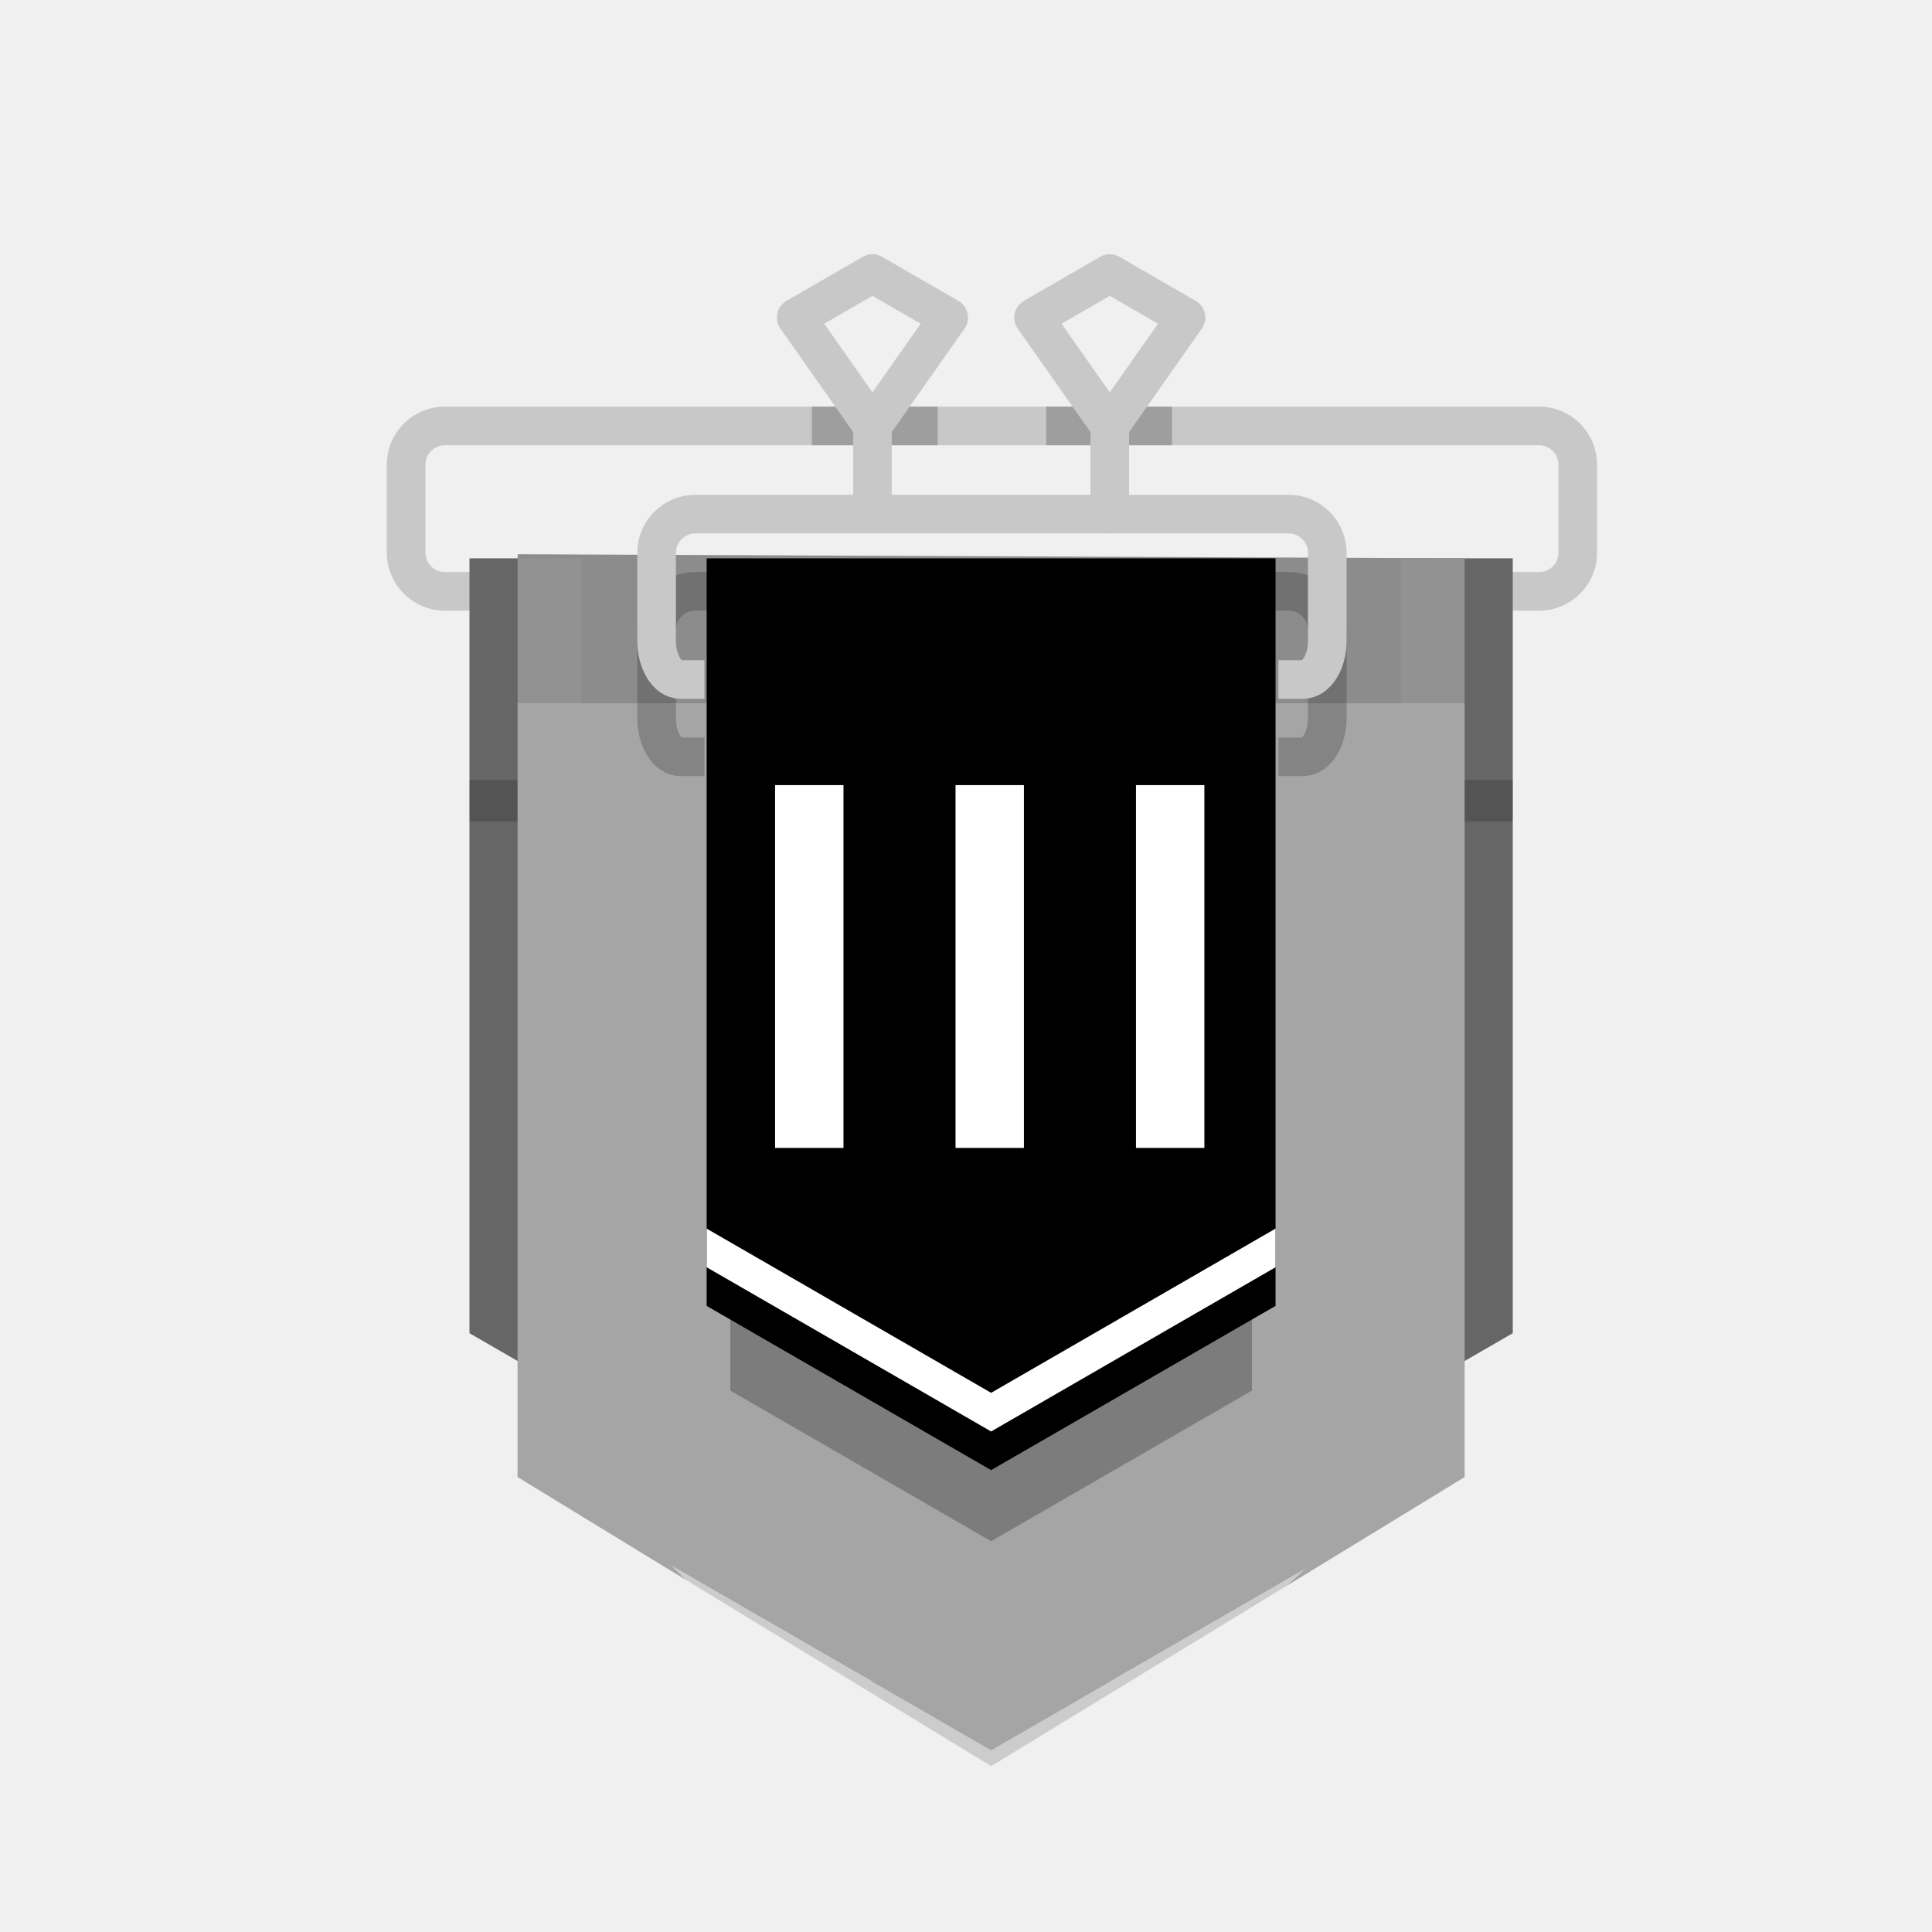
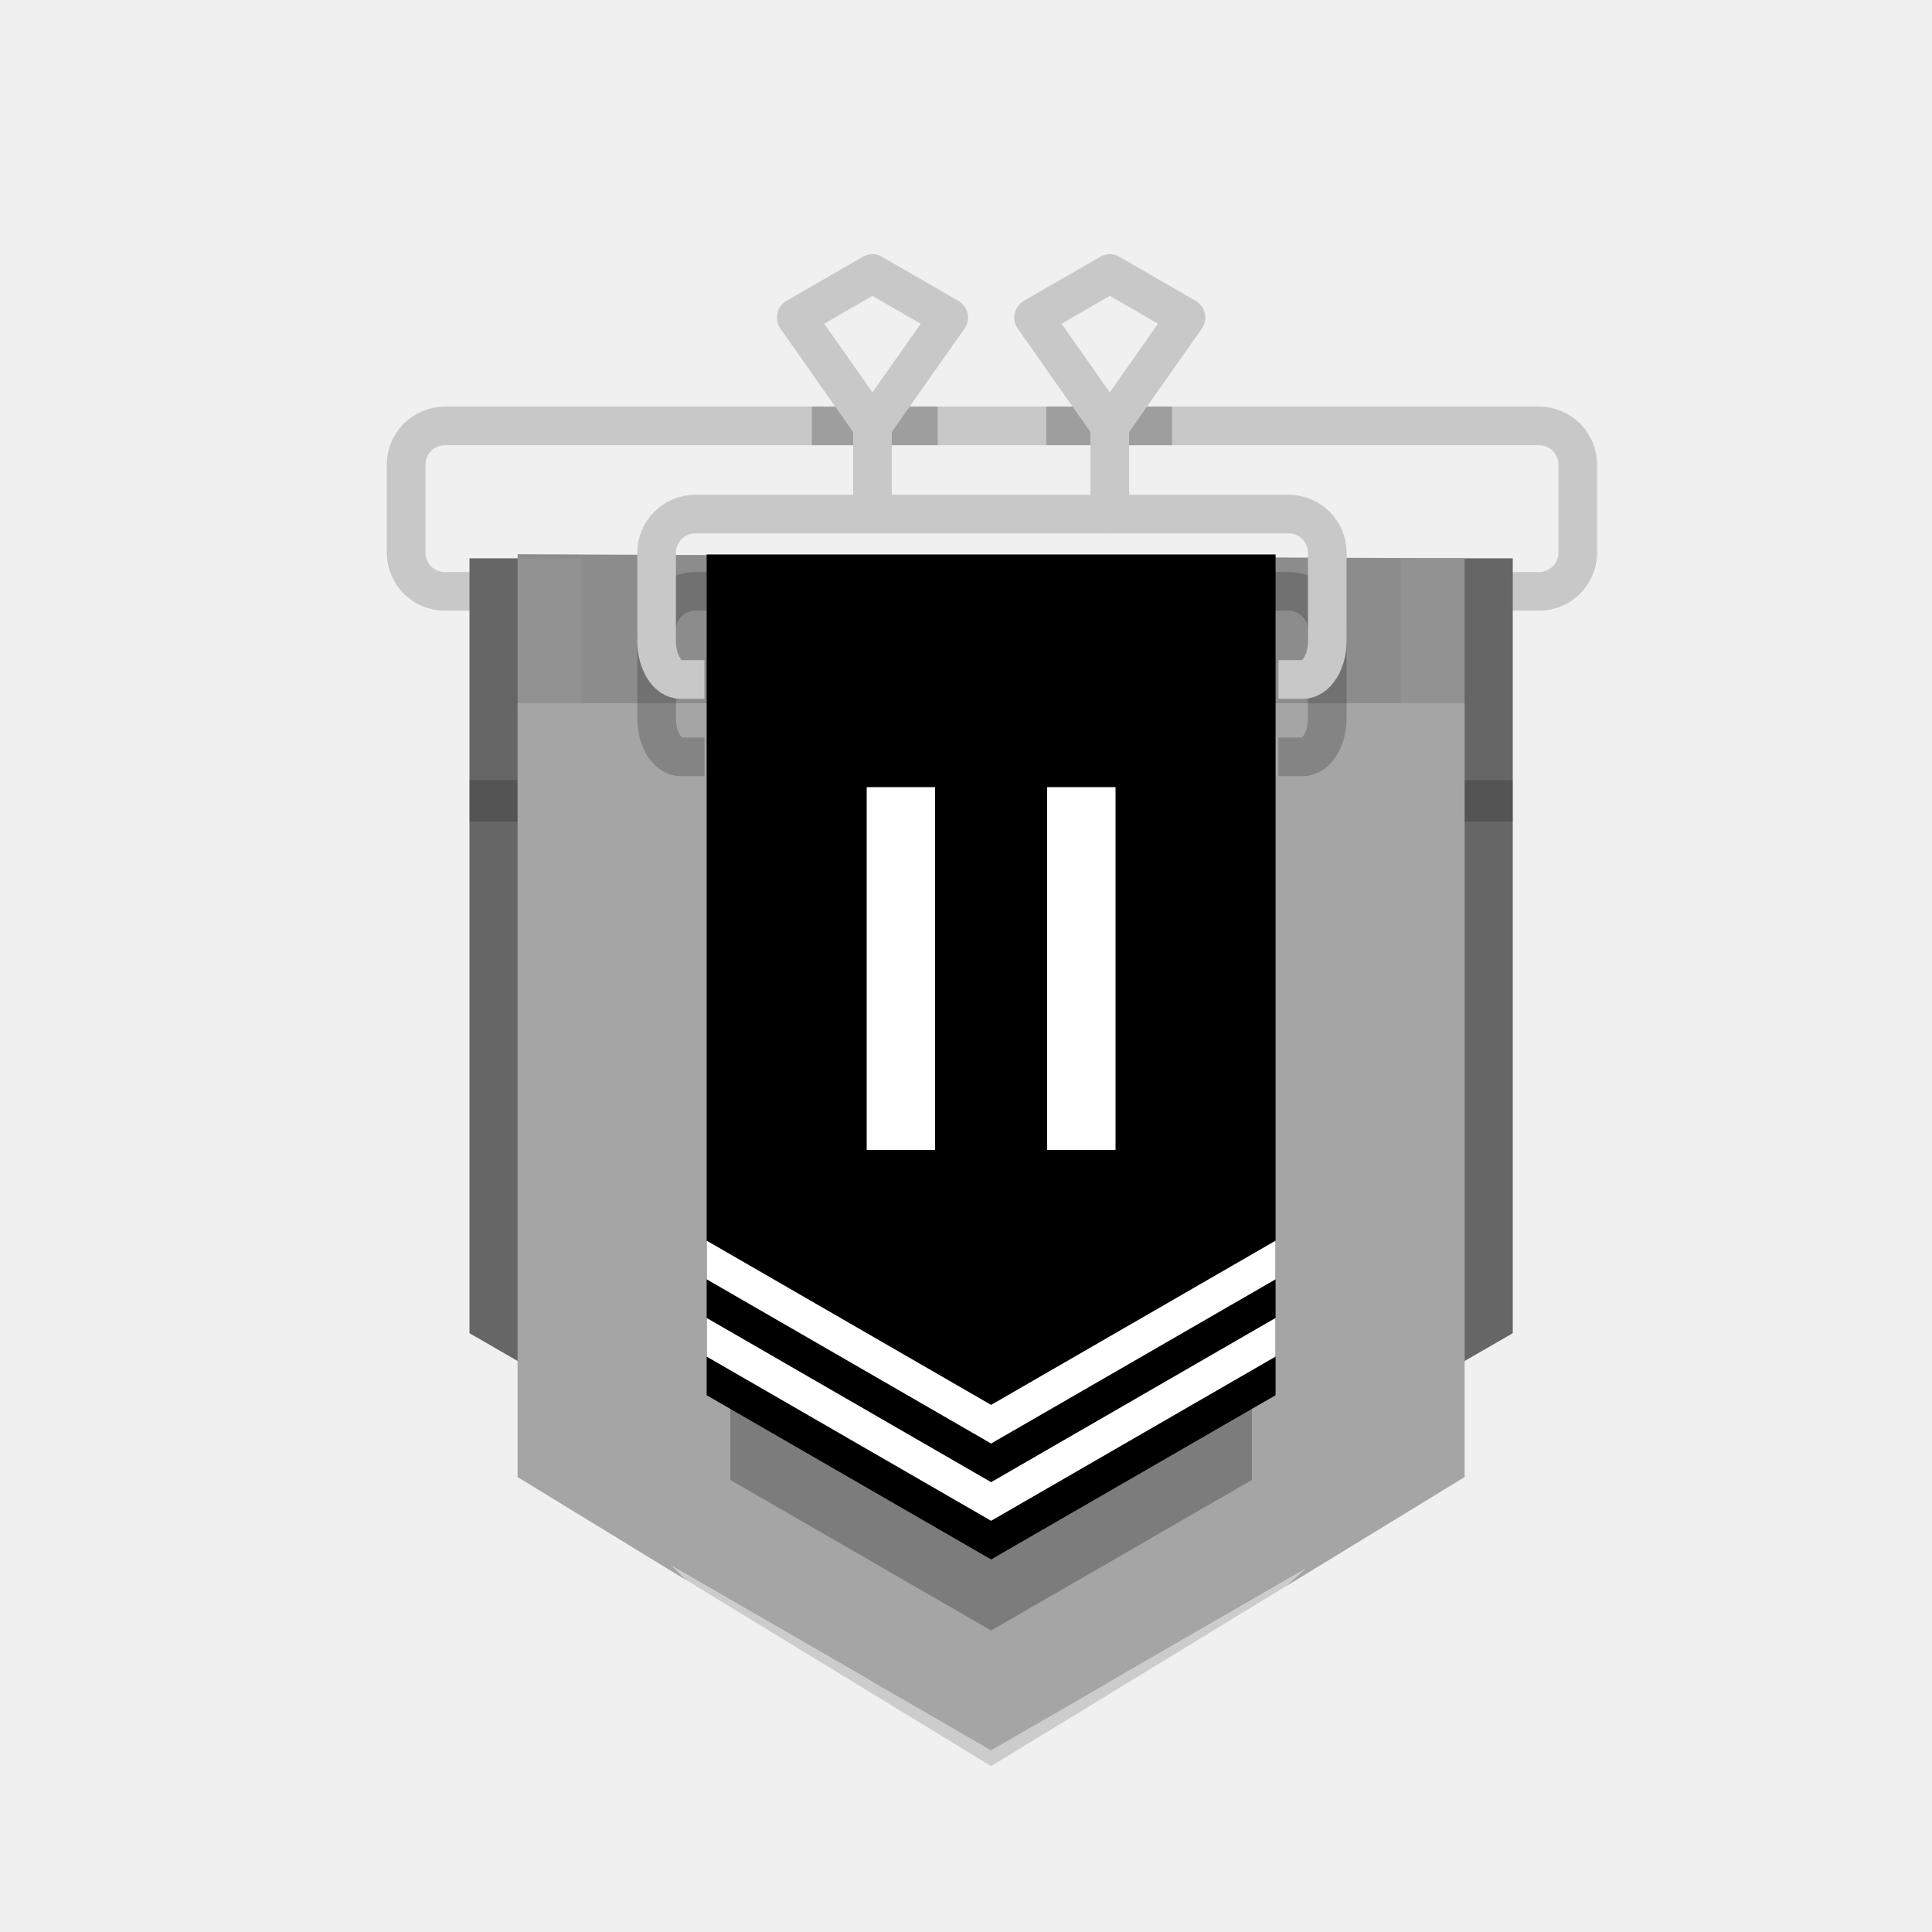
<svg xmlns="http://www.w3.org/2000/svg" xmlns:xlink="http://www.w3.org/1999/xlink" version="1.1" x="0px" y="0px" width="500px" height="500px" viewBox="0 0 500 500" enable-background="new 0 0 500 500" xml:space="preserve">
  <symbol id="League_x5F_Silver" viewBox="-250.5 -250.36 501 501">
    <polygon opacity="0" fill="#A5A5A5" points="-173.21,99.36 0,199.36 173.21,99.36 173.21,-100.64 0,-200.64 -173.21,-100.64  " />
    <g>
      <path fill="none" stroke="#C8C8C8" stroke-width="10" stroke-linecap="round" stroke-linejoin="round" stroke-miterlimit="10" d="    M141.83,99.29c5.5,0,10,4.5,10,10l0,22.81c0,5.5-4.5,10-10,10H-141.4c-5.5,0-10-4.5-10-10l0-22.81c0-5.5,4.5-10,10-10H141.83z" />
    </g>
    <polygon opacity="0" fill="none" stroke="#231F20" stroke-miterlimit="10" points="250,-249.86 -250,-249.86 -250,250.14    250,250.14  " />
    <polygon fill="#666666" points="-135,-92.7 0,-170.64 135,-92.7 135,107.84 -135,107.84  " />
    <polyline fill="#8C8C8C" points="122.53,107.84 122.53,70.38 -122.53,70.38 -122.53,108.9  " />
    <polygon fill="#A5A5A5" points="-122.53,-129.9 0,-200.64 122.53,-129.9 122.53,70.38 -122.53,70.38  " />
    <polygon opacity="0.25" fill="#231F20" points="-122.53,39.7 -135,39.7 -135,50.45 -122.53,50.45  " />
    <polygon opacity="0.25" fill="#231F20" points="135,39.7 122.53,39.7 122.53,50.45 135,50.45  " />
    <polygon fill="#CCCCCC" points="124.4,-128.82 0,-200.64 -124.41,-128.82 0,-204.74  " />
    <path fill="#A5A5A5" d="M-122.53-129.9l43.44-26.58L-106-129.59V70.38h-16.53V-129.9z M106,70.38v-201.72l-29.52-26.73l46.04,28.16   V70.38H106z" />
    <polygon fill="#A5A5A5" points="-30.71,70.38 0,88.11 30.71,70.38 30.71,-182.91 0,-200.64 -30.71,-182.91  " />
    <path opacity="0.25" fill="#A5A5A5" d="M-106,68.4v39.44h-16.53v-39.5 M122.53,68.34v39.5H106V68.05" />
    <g>
      <g opacity="0.25">
        <path fill="none" stroke="#231F20" stroke-width="10" stroke-linejoin="round" stroke-miterlimit="10" d="M74.36,56.48     c0,0,2.84,0,6.32,0s6.32,4.5,6.32,10l0,22.81c0,5.5-4.5,10-10,10H-76.57c-5.5,0-10-4.5-10-10l0-22.81c0-5.5,2.79-10,6.19-10     s6.19,0,6.19,0" />
      </g>
      <g opacity="0.25">
        <line fill="none" stroke="#231F20" stroke-width="10" stroke-linejoin="round" stroke-miterlimit="10" x1="46.83" y1="142.1" x2="14.26" y2="142.1" />
      </g>
      <g opacity="0.25">
        <line fill="none" stroke="#231F20" stroke-width="10" stroke-linejoin="round" stroke-miterlimit="10" x1="-13.83" y1="142.1" x2="-46.4" y2="142.1" />
      </g>
      <line fill="none" stroke="#C8C8C8" stroke-width="10" stroke-linecap="round" stroke-linejoin="round" stroke-miterlimit="10" x1="-30.71" y1="142.1" x2="-30.71" y2="119.29" />
      <line fill="none" stroke="#C8C8C8" stroke-width="10" stroke-linecap="round" stroke-linejoin="round" stroke-miterlimit="10" x1="30.71" y1="142.1" x2="30.71" y2="119.29" />
      <polygon fill="none" stroke="#C8C8C8" stroke-width="10" stroke-linecap="round" stroke-linejoin="round" stroke-miterlimit="10" points="    -30.71,142.1 -50.43,170.15 -30.71,181.54 -10.99,170.15   " />
      <polygon fill="none" stroke="#C8C8C8" stroke-width="10" stroke-linecap="round" stroke-linejoin="round" stroke-miterlimit="10" points="    30.71,142.1 10.99,170.15 30.71,181.54 50.43,170.15   " />
      <g>
        <path fill="none" stroke="#C8C8C8" stroke-width="10" stroke-linejoin="round" stroke-miterlimit="10" d="M74.36,76.48     c0,0,2.84,0,6.32,0s6.32,4.5,6.32,10l0,22.81c0,5.5-4.5,10-10,10H-76.57c-5.5,0-10-4.5-10-10l0-22.81c0-5.5,2.79-10,6.19-10     s6.19,0,6.19,0" />
      </g>
    </g>
  </symbol>
-   <symbol id="Position_x5F_3" viewBox="-250.5 -250.5 501 501">
+   <symbol id="Position_x5F_2" viewBox="-250.5 -250.5 501 501">
    <polygon opacity="0" fill="none" stroke="#231F20" stroke-miterlimit="10" points="250,-250 -250,-250 -250,250 250,250  " />
-     <polygon opacity="0.25" points="67.5,-107.55 67.5,37.03 0,37.03 -67.5,37.03 -67.5,-107.55 0,-146.53  " />
    <polygon opacity="0" fill="none" stroke="#FF0000" stroke-width="10" stroke-miterlimit="10" points="-173.21,99.22 0,199.22    173.21,99.22 173.21,-100.78 0,-200.78 -173.21,-100.78  " />
-     <polygon opacity="0" fill="none" stroke="#FF0000" stroke-width="10" stroke-miterlimit="10" points="-142.03,-82.78 0,-0.78    142.03,-82.78 142.03,-82.78 0,-164.78 -142.03,-82.78  " />
+     <polygon opacity="0.25" points="67.5,-131.67 67.5,36.36 0,36.36 -67.5,36.36 -67.5,-131.67 0,-170.64  " />
    <g>
-       <polygon points="73.61,-85.63 73.61,107.84 0,107.84 -73.62,107.84 -73.62,-85.63 0,-128.13   " />
+       <polygon points="73.62,-109.75 73.62,107.84 0,107.84 -73.62,107.84 -73.62,-109.75 0,-152.25   " />
      <g>
-         <path fill="#FFFFFF" d="M-55.91-44.75v93.9h17.7v-93.9H-55.91z" />
-         <path fill="#FFFFFF" d="M-9.21-44.75v93.9h17.7v-93.9H-9.21z" />
-         <path fill="#FFFFFF" d="M37.49-44.75v93.9h17.7v-93.9H37.49z" />
+         <path fill="#FFFFFF" d="M-32.2-46.28v93.9h17.7v-93.9H-32.2z" />
+         <path fill="#FFFFFF" d="M14.5-46.28v93.9h17.7v-93.9H14.5z" />
      </g>
    </g>
-     <polygon fill="none" points="135,99.25 0,99.36 -135,99.25 -135,-122.84 0,-200.78 135,-122.84  " />
-     <polygon fill="#FFFFFF" points="-73.62,-65.63 0,-108.13 73.61,-65.63 73.61,-75.63 0,-118.13 -73.62,-75.63  " />
+     <polygon fill="#FFFFFF" points="-73.62,-89.75 0,-132.25 73.62,-89.75 73.62,-99.75 0,-142.25 -73.62,-99.75  " />
+     <polygon fill="#FFFFFF" points="-73.62,-69.75 0,-112.25 73.62,-69.75 73.62,-79.75 0,-122.25 -73.62,-79.75  " />
  </symbol>
  <symbol id="base" viewBox="-251.5 -251.36 503 503">
    <polygon fill="none" stroke="#231F20" stroke-width="3" stroke-miterlimit="10" points="250,-249.86 -250,-249.86 -250,250.14    250,250.14  " />
    <line fill="none" stroke="#231F20" stroke-width="3" stroke-miterlimit="10" x1="-250" y1="250.14" x2="250" y2="-249.86" />
    <line fill="none" stroke="#231F20" stroke-width="3" stroke-miterlimit="10" x1="250" y1="250.14" x2="-250" y2="-249.86" />
    <polygon fill="none" stroke="#FF0000" stroke-width="10" stroke-miterlimit="10" points="-173.21,99.36 0,199.36 173.21,99.36    173.21,-100.64 0,-200.64 -173.21,-100.64  " />
  </symbol>
  <g id="Layer_1" display="none">
</g>
  <g id="_x5B_HBE_x5D__-_Bg" display="none">
-     <rect x="-724.58" y="-1426.98" display="inline" fill="#3A3A3A" width="2615.48" height="4079.18" />
+     <rect x="-1381.68" y="-1426.98" display="inline" fill="#3A3A3A" width="2615.48" height="4079.18" />
  </g>
  <g id="_x5B_HBE_x5D__-_Struct" display="none">
    <g id="League_x5F_Bronze" display="inline">
	</g>
-     <use xlink:href="#base" width="503" height="503" id="XMLID_10_" x="-251.5" y="-251.36" transform="matrix(1 0 0 -1 256.5 252.334)" display="inline" overflow="visible" />
+     <use xlink:href="#base" width="503" height="503" id="XMLID_11_" x="-251.5" y="-251.36" transform="matrix(1 0 0 -1 256.5 252.333)" display="inline" overflow="visible" />
  </g>
  <g id="Bases">
    <g id="League_x5F_Diamond_x5F_Small">
      <g id="League_x5F_Diamond">
		</g>
    </g>
  </g>
  <g id="Compound">
    <g id="Rank_x5F_Copper_x5F_4_x5F_Small_1_">
      <g id="Rank_x5F_Copper_x5F_4_2_">
		</g>
    </g>
    <g id="Rank_x5F_Copper_x5F_4_x5F_Small_2_">
      <g id="Rank_x5F_Copper_x5F_4_3_">
		</g>
    </g>
    <g id="Rank_x5F_Copper_x5F_4_5_">
      <g id="League_x5F_Copper">
		</g>
    </g>
    <g id="Rank_x5F_Copper_x5F_4_x5F_Small_4_">
      <g id="Rank_x5F_Copper_x5F_4_6_">
		</g>
    </g>
    <g id="Rank_x5F_Copper_x5F_4_x5F_Small_3_">
      <g id="Rank_x5F_Copper_x5F_4_4_">
		</g>
    </g>
    <g id="Rank_x5F_Copper_x5F_4_x5F_Small">
      <g id="Rank_x5F_Copper_x5F_4">
		</g>
    </g>
    <g id="Position_x5F_1_x5F_Small">
      <g id="Position_x5F_1_1_">
		</g>
    </g>
    <g id="Rank_x5F_Copper_x5F_3">
	</g>
    <g id="Rank_x5F_Copper_x5F_2">
	</g>
    <g id="Rank_x5F_Copper_x5F_1">
	</g>
    <g id="Rank_x5F_Bronze_x5F_4">
	</g>
    <g id="Rank_x5F_Bronze_x5F_3">
	</g>
    <g id="Rank_x5F_Bronze_x5F_2">
	</g>
    <g id="Rank_x5F_Bronze_x5F_1">
	</g>
    <g id="Rank_x5F_Silver_x5F_4">
	</g>
    <g id="Rank_x5F_Silver_x5F_3">
-       <use xlink:href="#League_x5F_Silver" width="501" height="501" x="-250.5" y="-250.36" transform="matrix(1 0 0 -1 256.5 252.334)" overflow="visible" />
-       <use xlink:href="#Position_x5F_3" width="501" height="501" id="XMLID_36_" x="-250.5" y="-250.5" transform="matrix(1 0 0 -1 256.5 252.334)" overflow="visible" />
+ 	</g>
+     <g id="Rank_x5F_Silver_x5F_2">
+       <use xlink:href="#League_x5F_Silver" width="501" height="501" id="XMLID_66_" x="-250.5" y="-250.36" transform="matrix(1 0 0 -1 256.5 252.333)" overflow="visible" />
+       <use xlink:href="#Position_x5F_2" width="501" height="501" id="XMLID_57_" x="-250.5" y="-250.5" transform="matrix(1 0 0 -1 256.5 251.333)" overflow="visible" />
    </g>
-     <g id="Rank_x5F_Silver_x5F_2">
- 	</g>
    <g id="Rank_x5F_Silver_x5F_1">
	</g>
    <g id="Rank_x5F_Gold_x5F_4">
	</g>
    <g id="Rank_x5F_Gold_x5F_3">
	</g>
    <g id="Rank_x5F_Gold_x5F_2">
	</g>
    <g id="Rank_x5F_Gold_x5F_1">
	</g>
    <g id="Rank_x5F_Platinum_x5F_4">
	</g>
    <g id="Rank_x5F_Platinum_x5F_3">
	</g>
    <g id="Rank_x5F_Platinum_x5F_2">
	</g>
    <g id="Rank_x5F_Platinum_x5F_1">
      <g id="Position_x5F_1">
		</g>
    </g>
  </g>
</svg>
